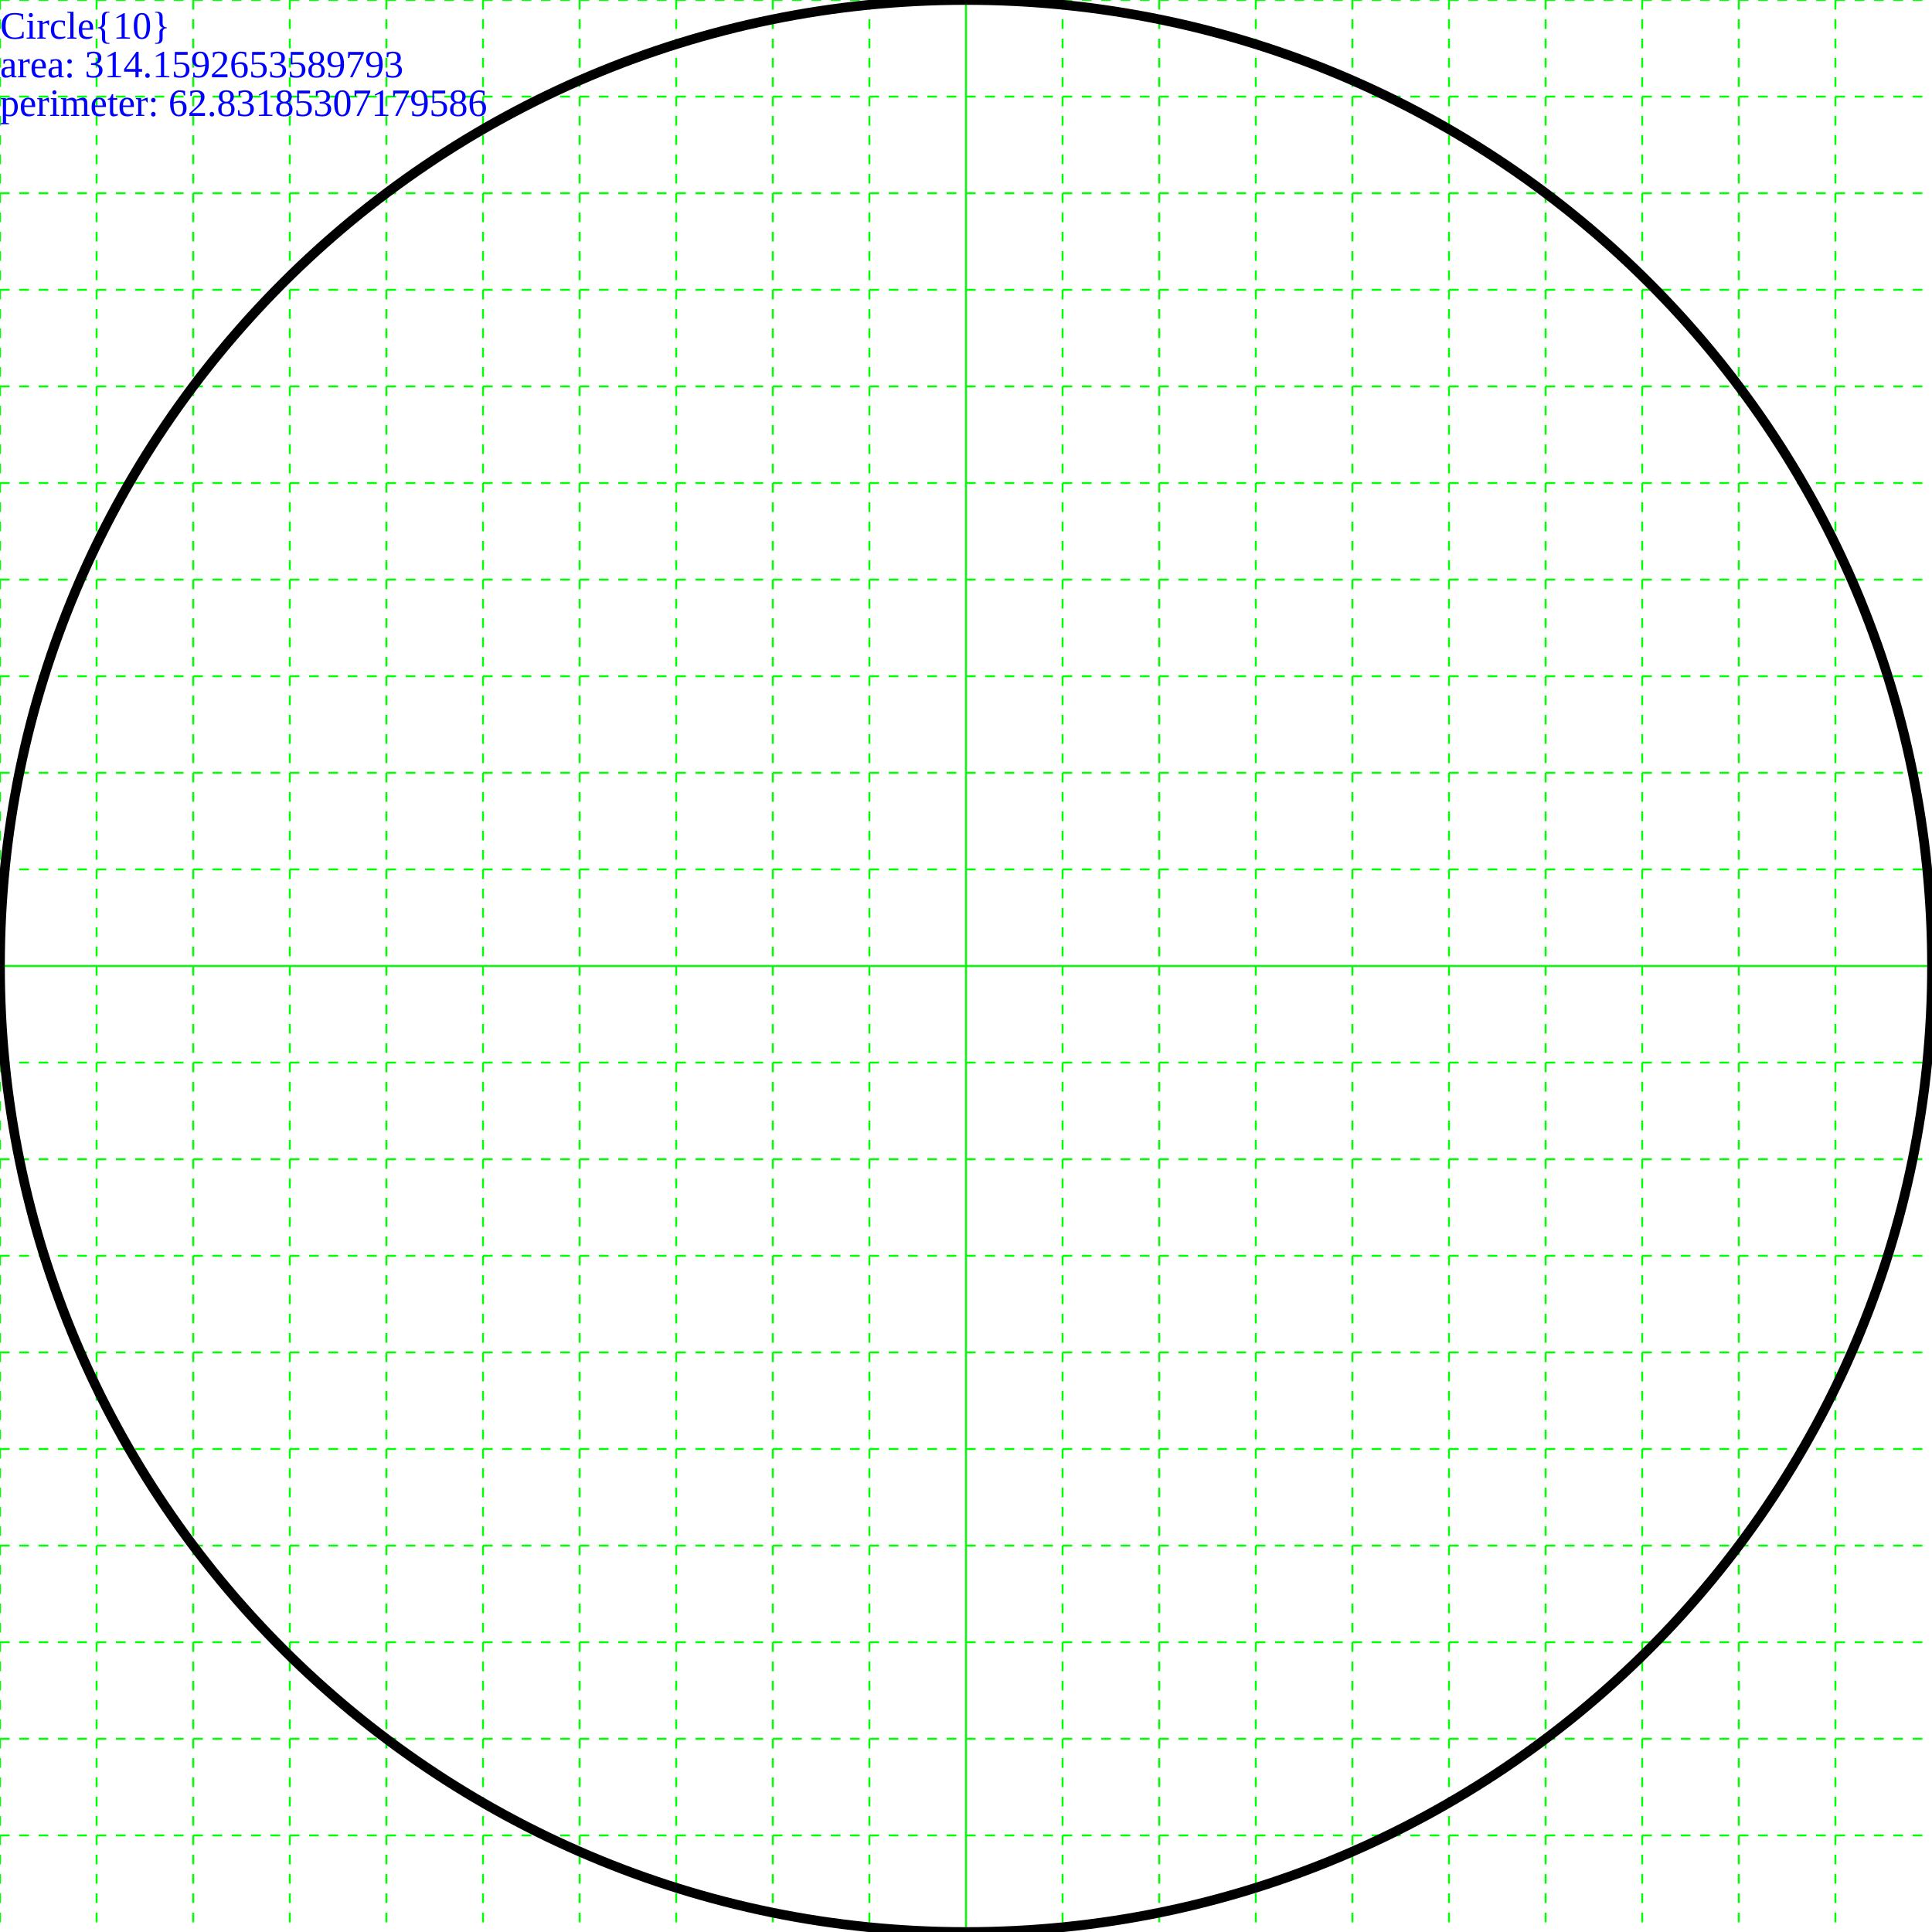
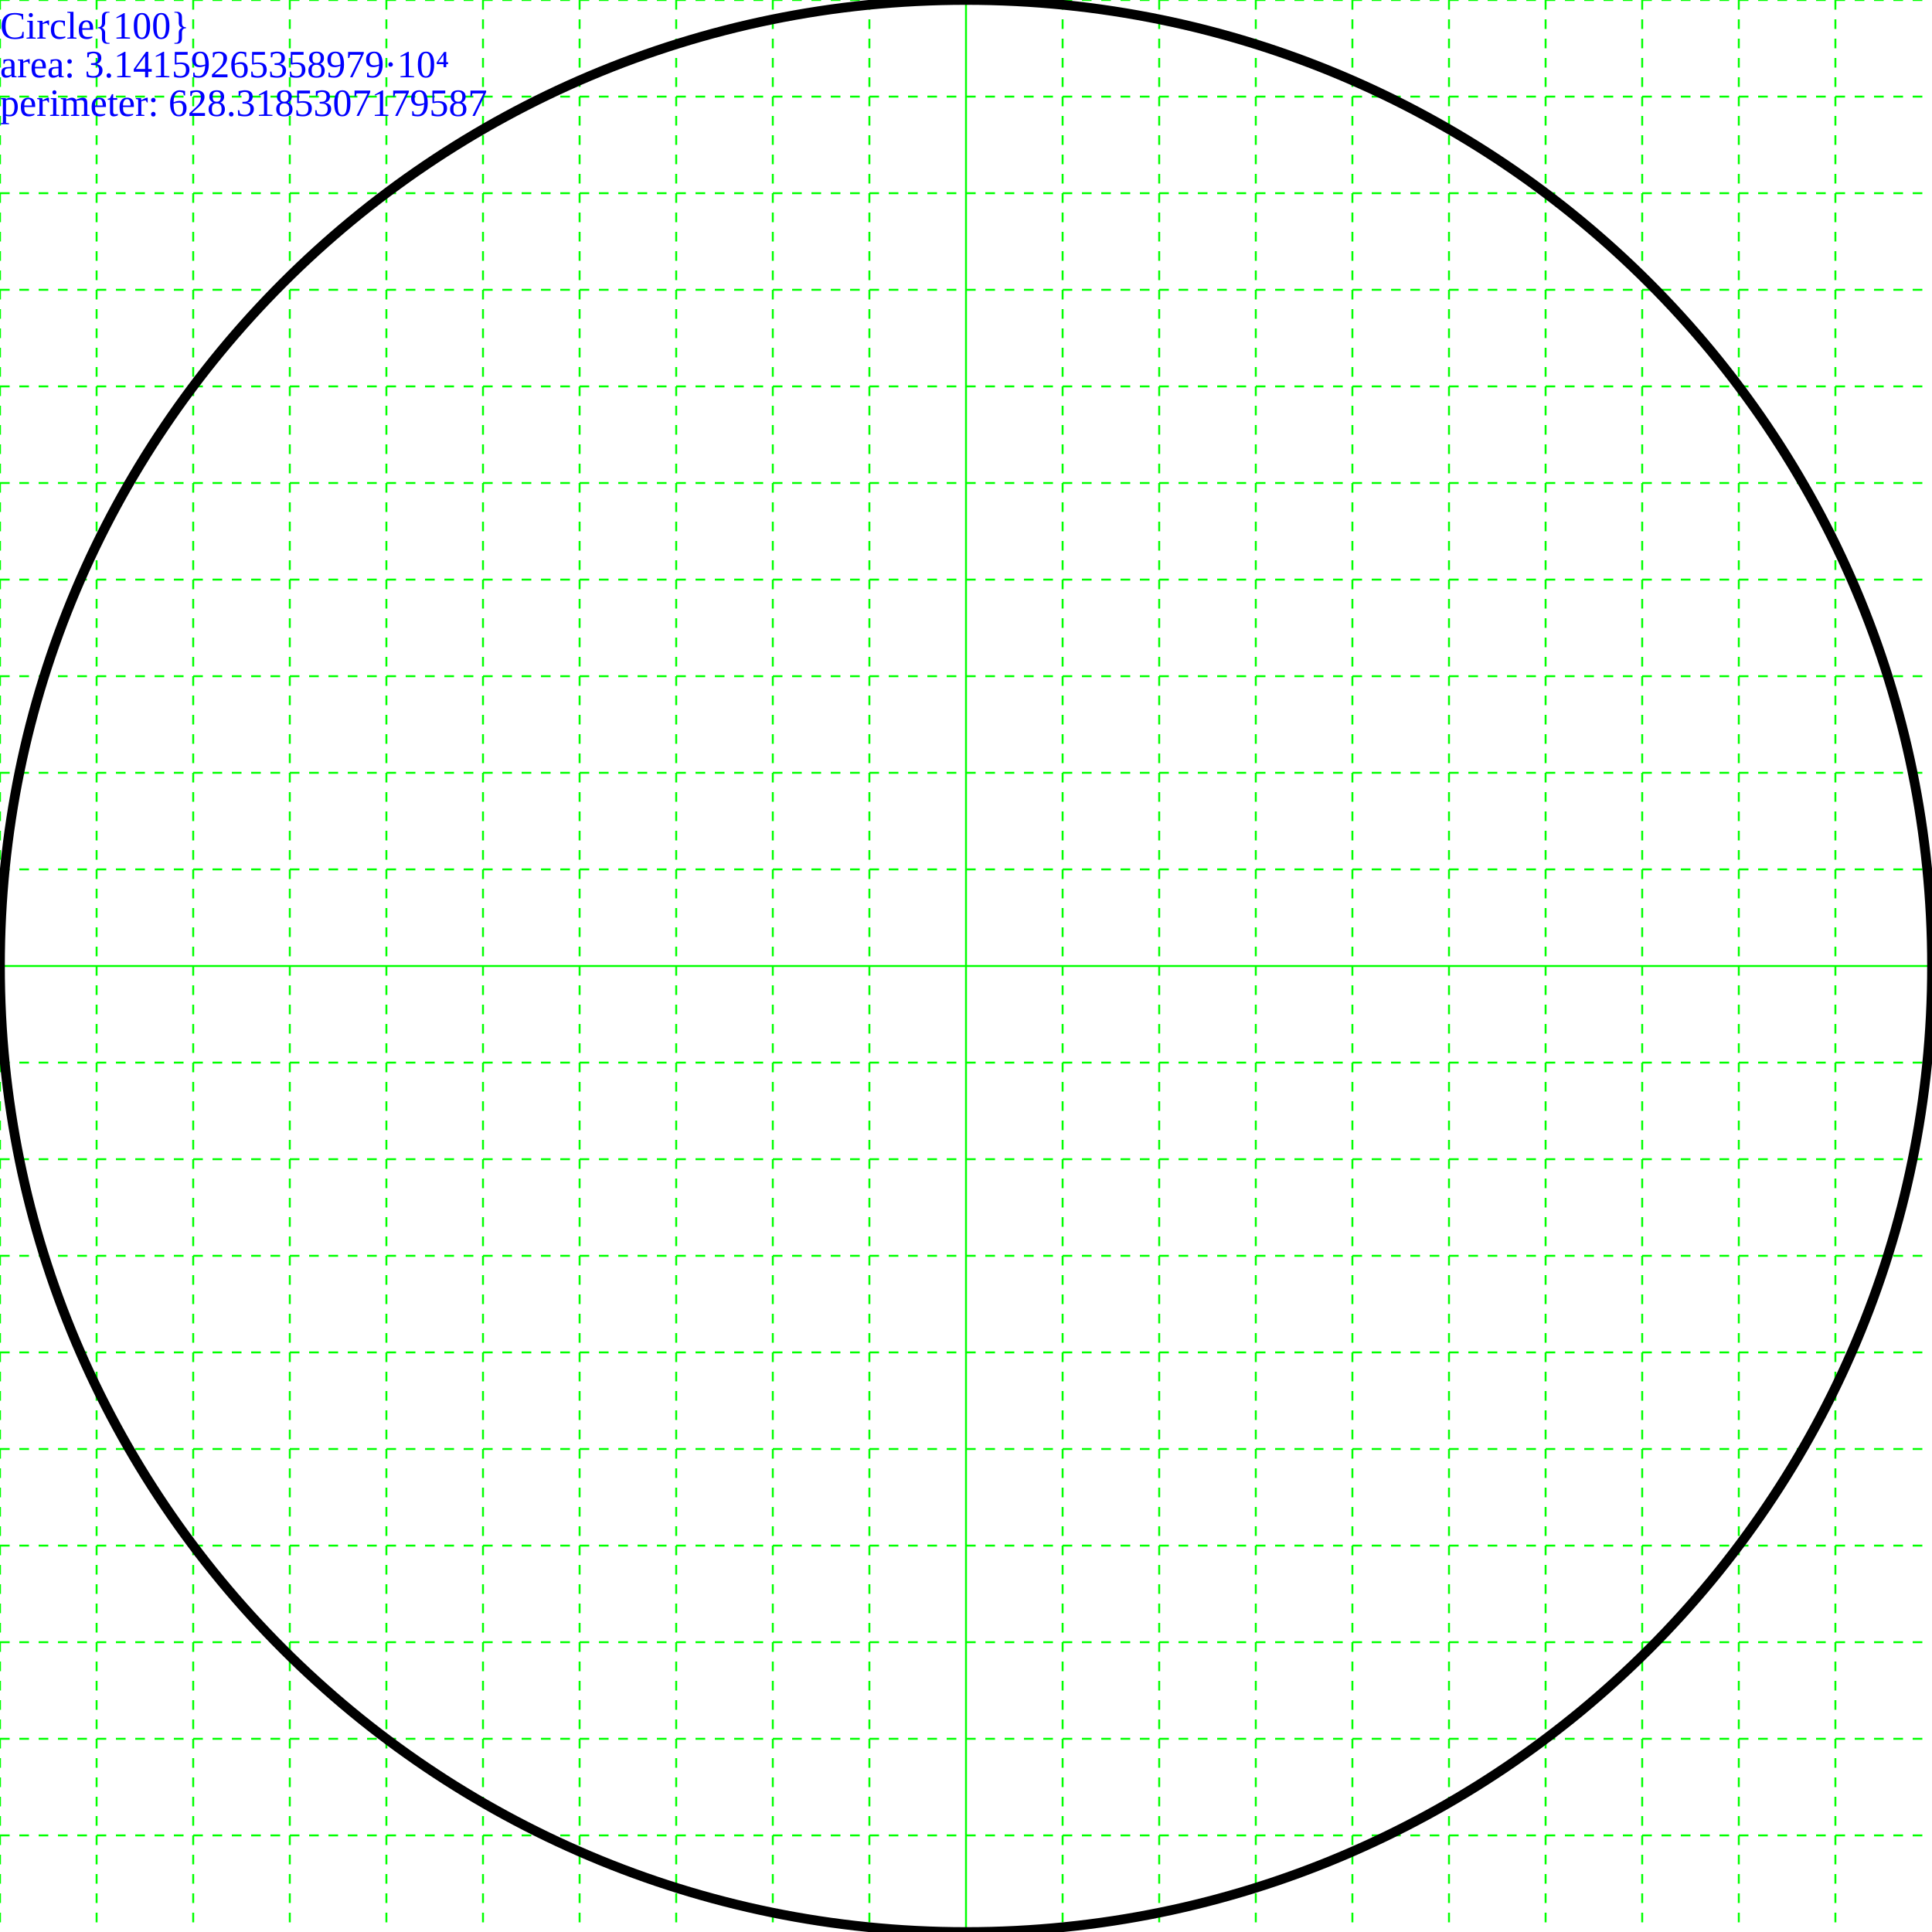
- <svg xmlns="http://www.w3.org/2000/svg" height="200" width="200">
+ <svg xmlns="http://www.w3.org/2000/svg" height="200.0" width="200.0">
  <g id="grid">
    <line stroke="#00ff00" stroke-dasharray="1,1" stroke-width="0.2" x1="0" x2="0" y1="0" y2="200" />
    <line stroke="#00ff00" stroke-dasharray="1,1" stroke-width="0.2" x1="10" x2="10" y1="0" y2="200" />
    <line stroke="#00ff00" stroke-dasharray="1,1" stroke-width="0.2" x1="20" x2="20" y1="0" y2="200" />
    <line stroke="#00ff00" stroke-dasharray="1,1" stroke-width="0.2" x1="30" x2="30" y1="0" y2="200" />
    <line stroke="#00ff00" stroke-dasharray="1,1" stroke-width="0.2" x1="40" x2="40" y1="0" y2="200" />
    <line stroke="#00ff00" stroke-dasharray="1,1" stroke-width="0.2" x1="50" x2="50" y1="0" y2="200" />
    <line stroke="#00ff00" stroke-dasharray="1,1" stroke-width="0.2" x1="60" x2="60" y1="0" y2="200" />
    <line stroke="#00ff00" stroke-dasharray="1,1" stroke-width="0.2" x1="70" x2="70" y1="0" y2="200" />
    <line stroke="#00ff00" stroke-dasharray="1,1" stroke-width="0.2" x1="80" x2="80" y1="0" y2="200" />
    <line stroke="#00ff00" stroke-dasharray="1,1" stroke-width="0.2" x1="90" x2="90" y1="0" y2="200" />
    <line stroke="#00ff00" stroke-width="0.2" x1="100" x2="100" y1="0" y2="200" />
    <line stroke="#00ff00" stroke-dasharray="1,1" stroke-width="0.2" x1="110" x2="110" y1="0" y2="200" />
    <line stroke="#00ff00" stroke-dasharray="1,1" stroke-width="0.2" x1="120" x2="120" y1="0" y2="200" />
    <line stroke="#00ff00" stroke-dasharray="1,1" stroke-width="0.2" x1="130" x2="130" y1="0" y2="200" />
    <line stroke="#00ff00" stroke-dasharray="1,1" stroke-width="0.2" x1="140" x2="140" y1="0" y2="200" />
    <line stroke="#00ff00" stroke-dasharray="1,1" stroke-width="0.2" x1="150" x2="150" y1="0" y2="200" />
    <line stroke="#00ff00" stroke-dasharray="1,1" stroke-width="0.2" x1="160" x2="160" y1="0" y2="200" />
    <line stroke="#00ff00" stroke-dasharray="1,1" stroke-width="0.2" x1="170" x2="170" y1="0" y2="200" />
    <line stroke="#00ff00" stroke-dasharray="1,1" stroke-width="0.2" x1="180" x2="180" y1="0" y2="200" />
    <line stroke="#00ff00" stroke-dasharray="1,1" stroke-width="0.2" x1="190" x2="190" y1="0" y2="200" />
    <line stroke="#00ff00" stroke-dasharray="1,1" stroke-width="0.2" x1="0" x2="200" y1="0" y2="0" />
    <line stroke="#00ff00" stroke-dasharray="1,1" stroke-width="0.2" x1="0" x2="200" y1="10" y2="10" />
    <line stroke="#00ff00" stroke-dasharray="1,1" stroke-width="0.2" x1="0" x2="200" y1="20" y2="20" />
    <line stroke="#00ff00" stroke-dasharray="1,1" stroke-width="0.2" x1="0" x2="200" y1="30" y2="30" />
    <line stroke="#00ff00" stroke-dasharray="1,1" stroke-width="0.2" x1="0" x2="200" y1="40" y2="40" />
    <line stroke="#00ff00" stroke-dasharray="1,1" stroke-width="0.2" x1="0" x2="200" y1="50" y2="50" />
    <line stroke="#00ff00" stroke-dasharray="1,1" stroke-width="0.2" x1="0" x2="200" y1="60" y2="60" />
    <line stroke="#00ff00" stroke-dasharray="1,1" stroke-width="0.2" x1="0" x2="200" y1="70" y2="70" />
    <line stroke="#00ff00" stroke-dasharray="1,1" stroke-width="0.2" x1="0" x2="200" y1="80" y2="80" />
    <line stroke="#00ff00" stroke-dasharray="1,1" stroke-width="0.2" x1="0" x2="200" y1="90" y2="90" />
    <line stroke="#00ff00" stroke-width="0.2" x1="0" x2="200" y1="100" y2="100" />
    <line stroke="#00ff00" stroke-dasharray="1,1" stroke-width="0.2" x1="0" x2="200" y1="110" y2="110" />
    <line stroke="#00ff00" stroke-dasharray="1,1" stroke-width="0.2" x1="0" x2="200" y1="120" y2="120" />
    <line stroke="#00ff00" stroke-dasharray="1,1" stroke-width="0.2" x1="0" x2="200" y1="130" y2="130" />
    <line stroke="#00ff00" stroke-dasharray="1,1" stroke-width="0.2" x1="0" x2="200" y1="140" y2="140" />
    <line stroke="#00ff00" stroke-dasharray="1,1" stroke-width="0.2" x1="0" x2="200" y1="150" y2="150" />
    <line stroke="#00ff00" stroke-dasharray="1,1" stroke-width="0.2" x1="0" x2="200" y1="160" y2="160" />
    <line stroke="#00ff00" stroke-dasharray="1,1" stroke-width="0.2" x1="0" x2="200" y1="170" y2="170" />
    <line stroke="#00ff00" stroke-dasharray="1,1" stroke-width="0.2" x1="0" x2="200" y1="180" y2="180" />
    <line stroke="#00ff00" stroke-dasharray="1,1" stroke-width="0.2" x1="0" x2="200" y1="190" y2="190" />
  </g>
  <g>
-     <circle cx="100.0" cy="100.0" fill="none" r="100.0" stroke="black" stroke-width="1" />
    <text fill="blue" font-size="4.0" id="info" x="0" y="0">
-       <tspan dy="4.0" x="0">Circle{10}</tspan>
-       <tspan dy="4.0" x="0">area: 314.1592653589793</tspan>
-       <tspan dy="4.0" x="0">perimeter: 62.83185307179586</tspan>
+       <tspan dy="4.0" x="0">Circle{100}</tspan>
+       <tspan dy="4.0" x="0">area: 3.14159265358979·10⁴</tspan>
+       <tspan dy="4.0" x="0">perimeter: 628.3185307179587</tspan>
    </text>
  </g>
+   <g>
+     <circle cx="100.0" cy="100.0" fill="none" r="100.0" stroke="black" stroke-width="1" />
+   </g>
</svg>
